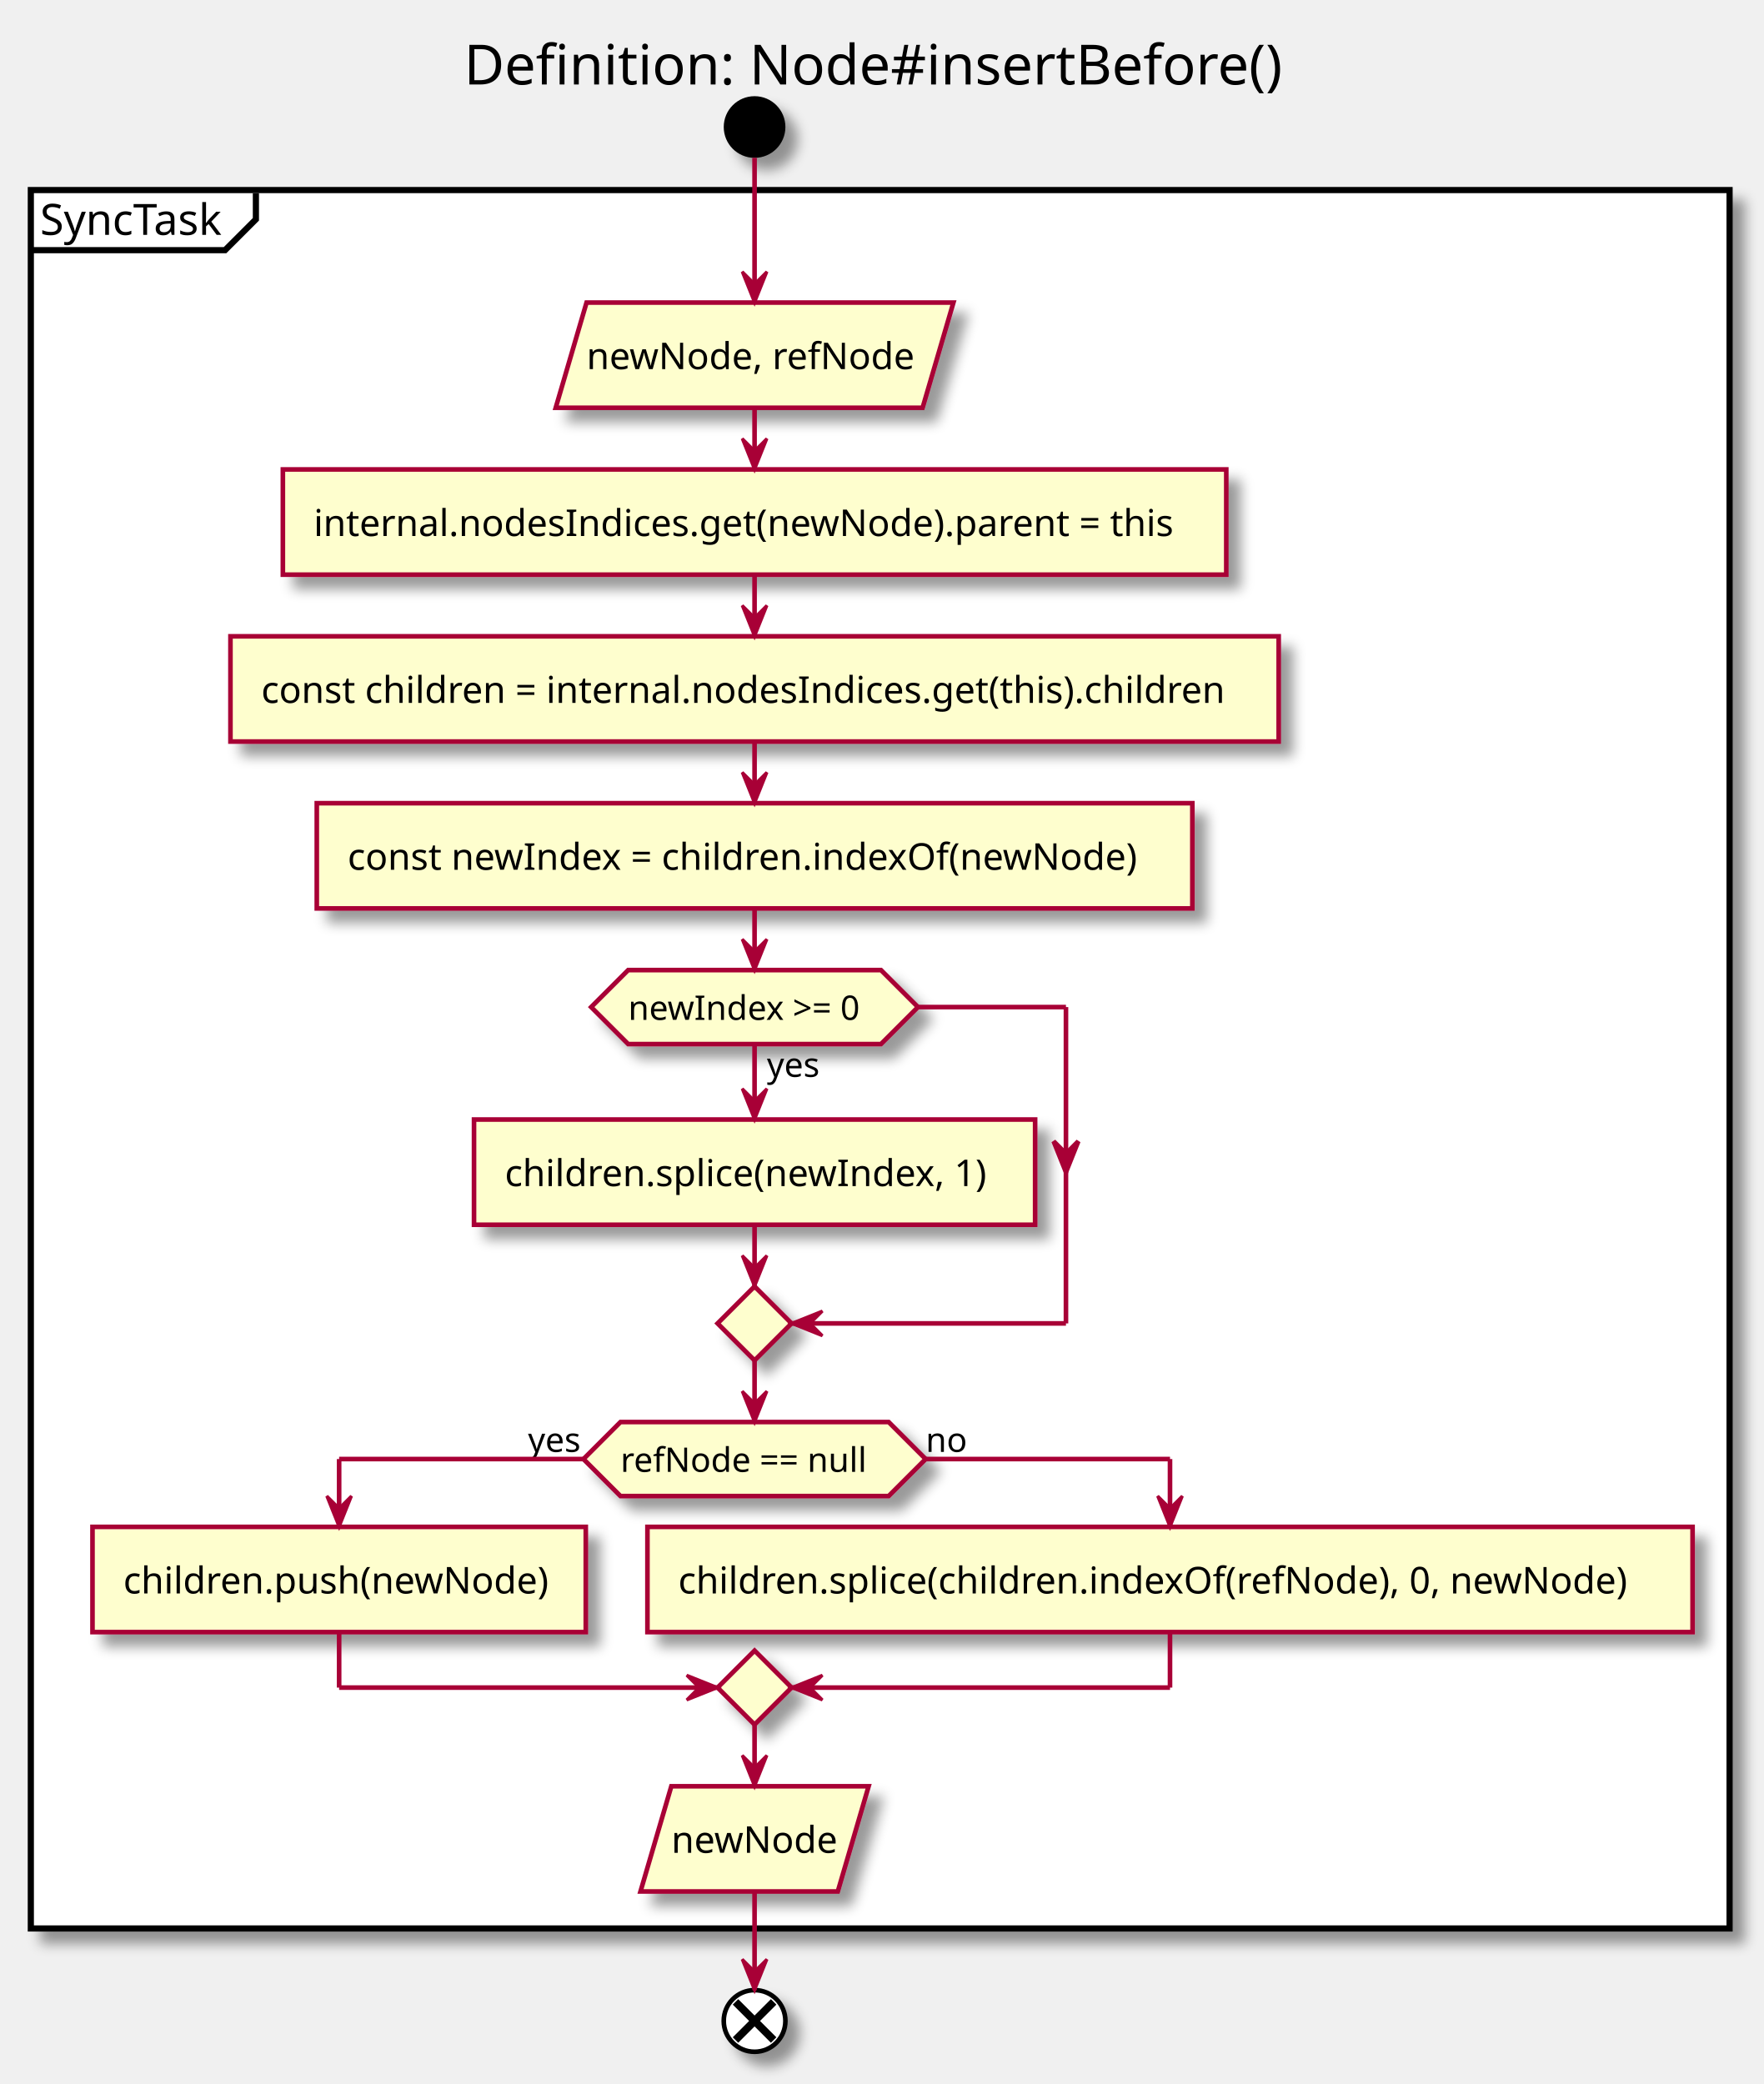
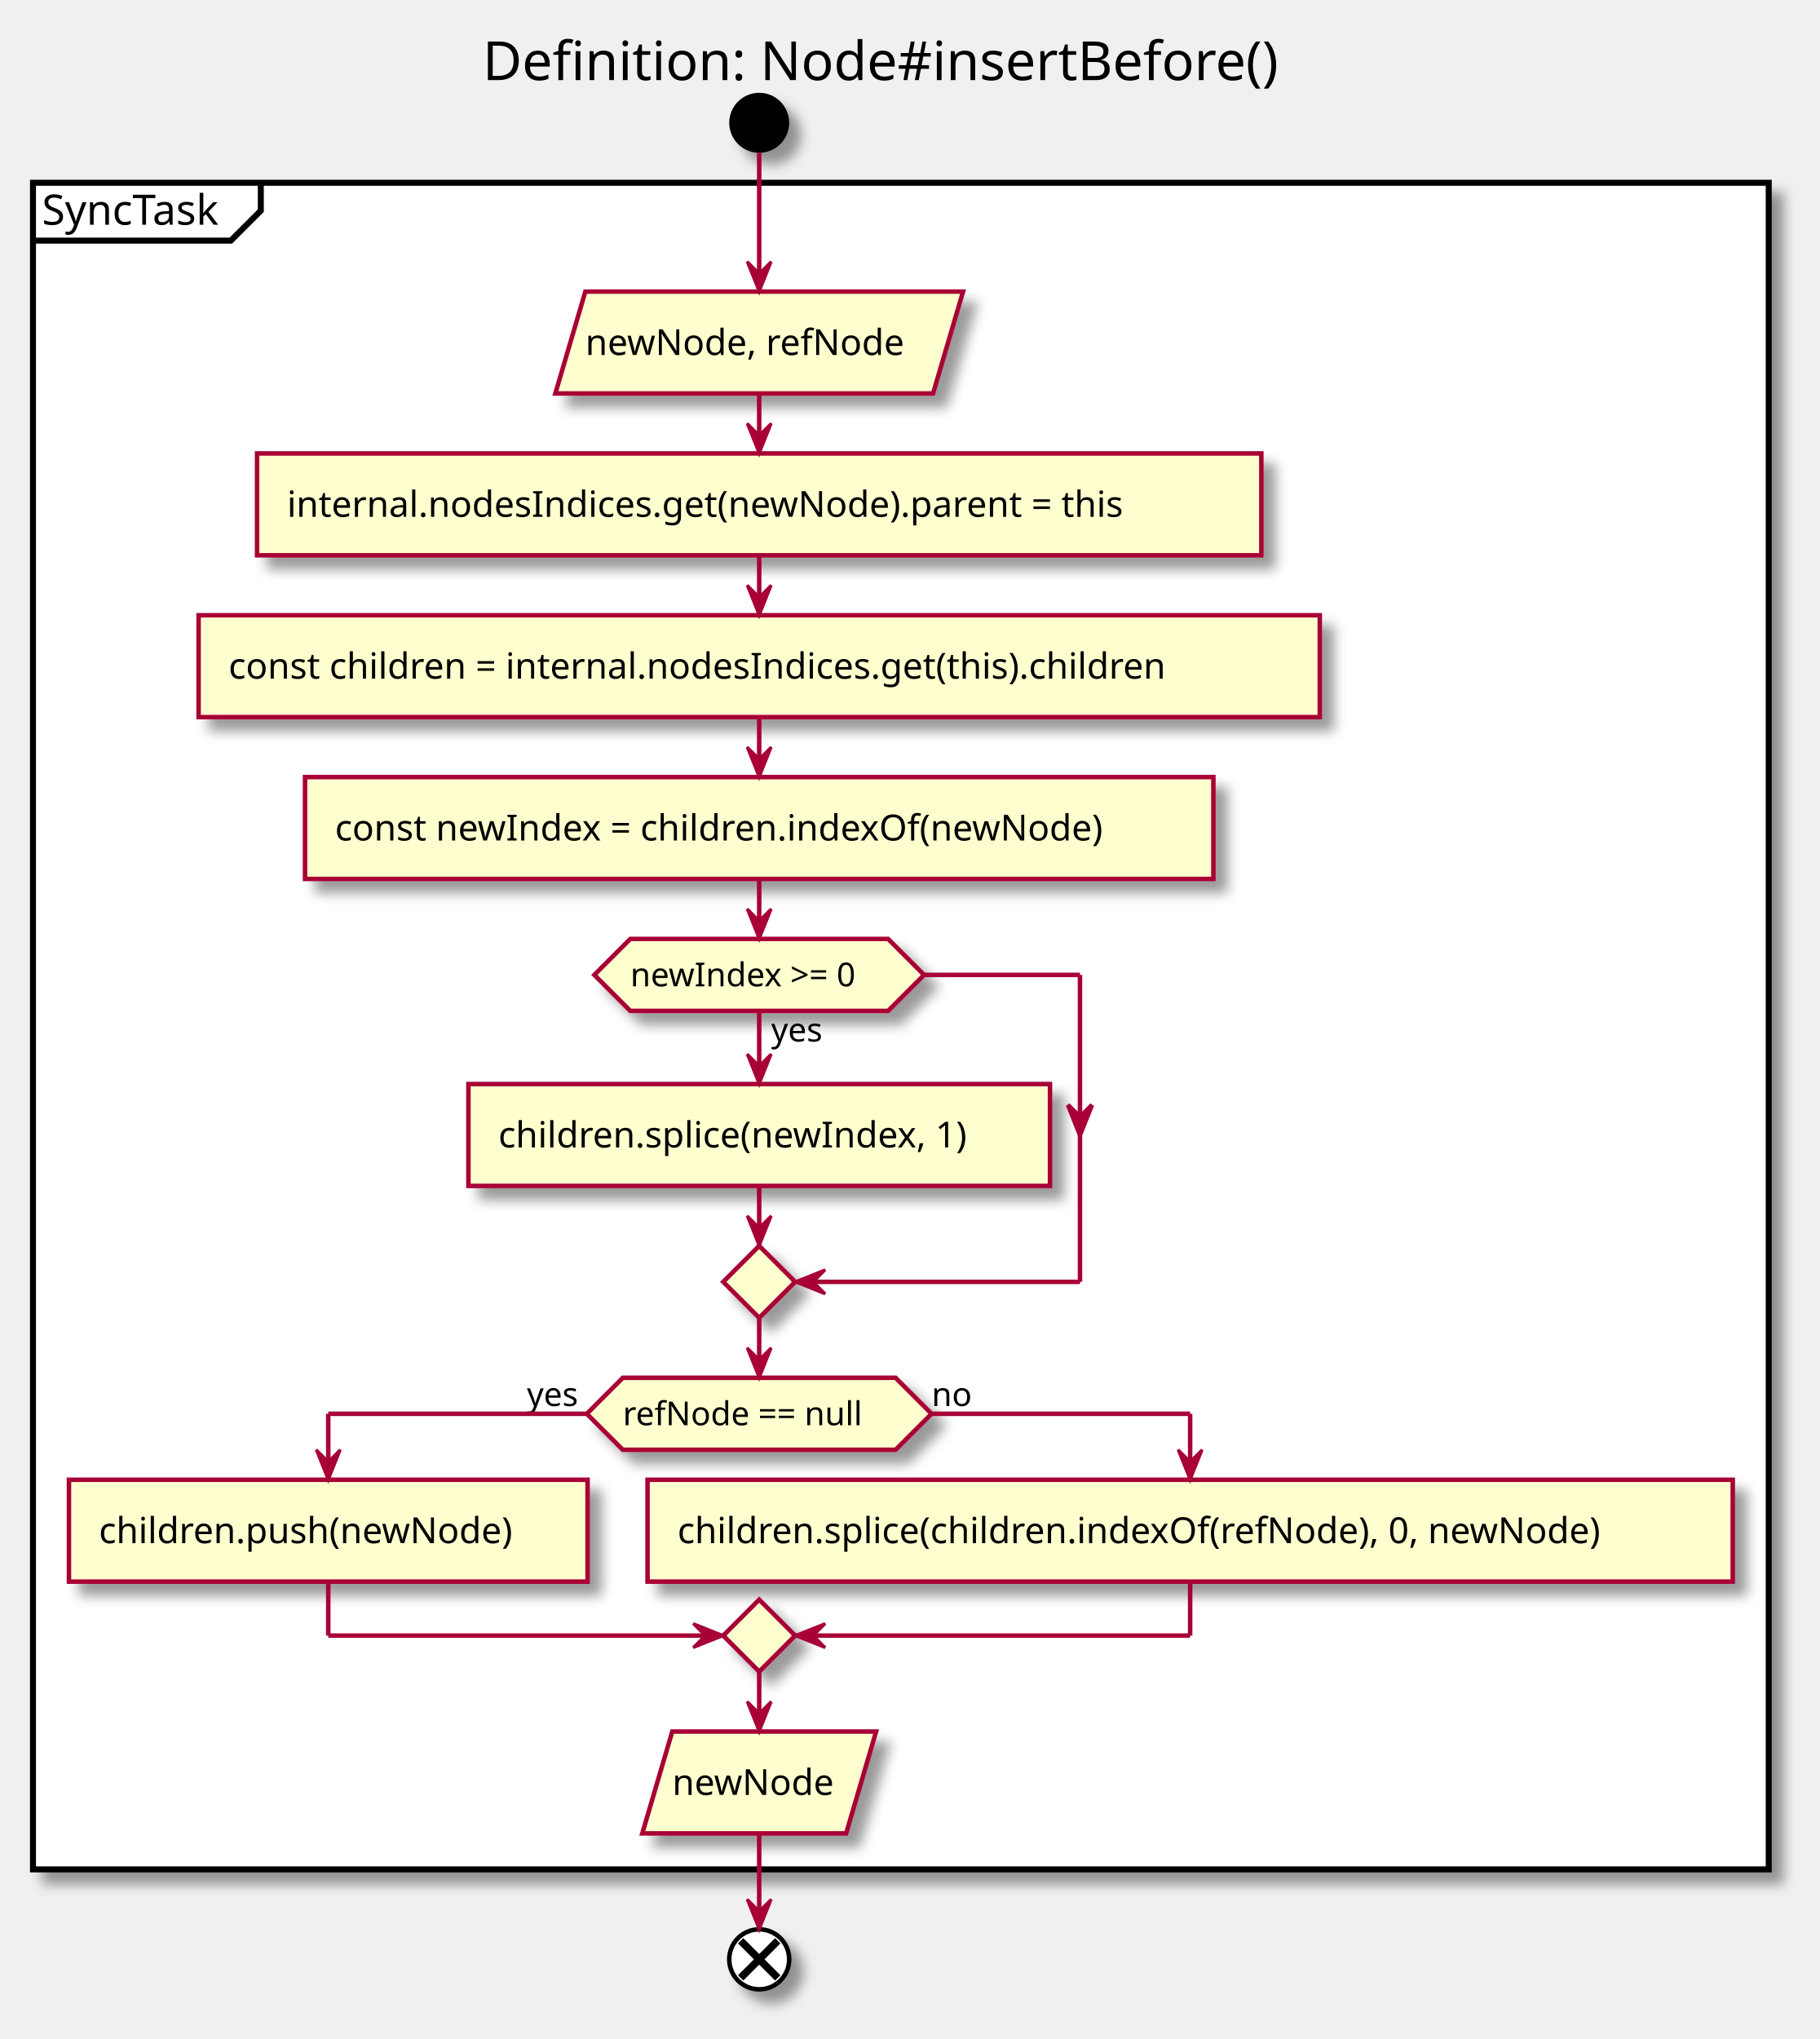
- <svg xmlns="http://www.w3.org/2000/svg" contentScriptType="application/ecmascript" contentStyleType="text/css" height="676px" preserveAspectRatio="none" style="width:572px;height:676px;" version="1.1" viewBox="0 0 572 676" width="572px" zoomAndPan="magnify">
+ <svg xmlns="http://www.w3.org/2000/svg" contentScriptType="application/ecmascript" contentStyleType="text/css" height="680px" preserveAspectRatio="none" style="width:607px;height:680px;" version="1.1" viewBox="0 0 607 680" width="607px" zoomAndPan="magnify">
  <defs>
    <filter height="300%" id="fvqgaft89oich" width="300%" x="-1" y="-1">
      <feGaussianBlur result="blurOut" stdDeviation="2.0" />
      <feColorMatrix in="blurOut" result="blurOut2" type="matrix" values="0 0 0 0 0 0 0 0 0 0 0 0 0 0 0 0 0 0 .4 0" />
      <feOffset dx="4.0" dy="4.0" in="blurOut2" result="blurOut3" />
      <feBlend in="SourceGraphic" in2="blurOut3" mode="normal" />
    </filter>
  </defs>
  <g>
-     <text fill="#000000" font-family="sans-serif" font-size="18" lengthAdjust="spacingAndGlyphs" textLength="269" x="150.5" y="27.402">Definition: Node#insertBefore()</text>
-     <ellipse cx="244.75" cy="41.199" fill="#000000" filter="url(#fvqgaft89oich)" rx="10" ry="10" style="stroke: none; stroke-width: 1.0;" />
-     <rect fill="#FFFFFF" filter="url(#fvqgaft89oich)" height="563.895" style="stroke: #000000; stroke-width: 2.0;" width="551" x="10" y="61.652" />
-     <path d="M83,62.652 L83,71.141 L73,81.141 L10,81.141 " fill="none" style="stroke: #000000; stroke-width: 2.0;" />
-     <text fill="#000000" font-family="sans-serif" font-size="14" lengthAdjust="spacingAndGlyphs" textLength="63" x="13" y="76.188">SyncTask</text>
-     <polygon fill="#FEFECE" filter="url(#fvqgaft89oich)" points="190.25,98.141,309.25,98.141,299.25,132.273,180.25,132.273" style="stroke: #A80036; stroke-width: 1.5;" />
-     <text fill="#000000" font-family="sans-serif" font-size="12" lengthAdjust="spacingAndGlyphs" textLength="109" x="190.25" y="119.742">newNode, refNode</text>
-     <rect fill="#FEFECE" filter="url(#fvqgaft89oich)" height="34.133" style="stroke: #A80036; stroke-width: 1.5;" width="306" x="91.75" y="152.273" />
-     <text fill="#000000" font-family="sans-serif" font-size="12" lengthAdjust="spacingAndGlyphs" textLength="286" x="101.75" y="173.875">internal.nodesIndices.get(newNode).parent = this</text>
-     <rect fill="#FEFECE" filter="url(#fvqgaft89oich)" height="34.133" style="stroke: #A80036; stroke-width: 1.5;" width="340" x="74.75" y="206.406" />
-     <text fill="#000000" font-family="sans-serif" font-size="12" lengthAdjust="spacingAndGlyphs" textLength="320" x="84.75" y="228.008">const children = internal.nodesIndices.get(this).children</text>
-     <rect fill="#FEFECE" filter="url(#fvqgaft89oich)" height="34.133" style="stroke: #A80036; stroke-width: 1.5;" width="284" x="102.75" y="260.539" />
-     <text fill="#000000" font-family="sans-serif" font-size="12" lengthAdjust="spacingAndGlyphs" textLength="264" x="112.75" y="282.141">const newIndex = children.indexOf(newNode)</text>
-     <rect fill="#FEFECE" filter="url(#fvqgaft89oich)" height="34.133" style="stroke: #A80036; stroke-width: 1.5;" width="182" x="153.75" y="363.149" />
-     <text fill="#000000" font-family="sans-serif" font-size="12" lengthAdjust="spacingAndGlyphs" textLength="162" x="163.75" y="384.751">children.splice(newIndex, 1)</text>
-     <polygon fill="#FEFECE" filter="url(#fvqgaft89oich)" points="203.75,314.672,285.75,314.672,297.75,326.672,285.75,338.672,203.75,338.672,191.75,326.672,203.75,314.672" style="stroke: #A80036; stroke-width: 1.5;" />
-     <text fill="#000000" font-family="sans-serif" font-size="11" lengthAdjust="spacingAndGlyphs" textLength="18" x="248.75" y="349.307">yes</text>
-     <text fill="#000000" font-family="sans-serif" font-size="11" lengthAdjust="spacingAndGlyphs" textLength="82" x="203.75" y="330.829">newIndex &gt;= 0</text>
-     <polygon fill="#FEFECE" filter="url(#fvqgaft89oich)" points="244.75,417.282,256.75,429.282,244.75,441.282,232.75,429.282,244.75,417.282" style="stroke: #A80036; stroke-width: 1.5;" />
-     <polygon fill="#FEFECE" filter="url(#fvqgaft89oich)" points="201.25,461.282,288.25,461.282,300.25,473.282,288.25,485.282,201.25,485.282,189.25,473.282,201.25,461.282" style="stroke: #A80036; stroke-width: 1.5;" />
-     <text fill="#000000" font-family="sans-serif" font-size="11" lengthAdjust="spacingAndGlyphs" textLength="87" x="201.25" y="477.44">refNode == null</text>
-     <text fill="#000000" font-family="sans-serif" font-size="11" lengthAdjust="spacingAndGlyphs" textLength="18" x="171.25" y="470.962">yes</text>
-     <text fill="#000000" font-family="sans-serif" font-size="11" lengthAdjust="spacingAndGlyphs" textLength="14" x="300.25" y="470.962">no</text>
-     <rect fill="#FEFECE" filter="url(#fvqgaft89oich)" height="34.133" style="stroke: #A80036; stroke-width: 1.5;" width="160" x="30" y="495.282" />
-     <text fill="#000000" font-family="sans-serif" font-size="12" lengthAdjust="spacingAndGlyphs" textLength="140" x="40" y="516.884">children.push(newNode)</text>
-     <rect fill="#FEFECE" filter="url(#fvqgaft89oich)" height="34.133" style="stroke: #A80036; stroke-width: 1.5;" width="339" x="210" y="495.282" />
-     <text fill="#000000" font-family="sans-serif" font-size="12" lengthAdjust="spacingAndGlyphs" textLength="319" x="220" y="516.884">children.splice(children.indexOf(refNode), 0, newNode)</text>
-     <polygon fill="#FEFECE" filter="url(#fvqgaft89oich)" points="244.75,535.415,256.75,547.415,244.75,559.415,232.75,547.415,244.75,535.415" style="stroke: #A80036; stroke-width: 1.5;" />
-     <polygon fill="#FEFECE" filter="url(#fvqgaft89oich)" points="217.75,579.415,281.75,579.415,271.75,613.548,207.75,613.548" style="stroke: #A80036; stroke-width: 1.5;" />
-     <text fill="#000000" font-family="sans-serif" font-size="12" lengthAdjust="spacingAndGlyphs" textLength="54" x="217.75" y="601.017">newNode</text>
-     <ellipse cx="244.75" cy="655.548" fill="#FFFFFF" filter="url(#fvqgaft89oich)" rx="10" ry="10" style="stroke: #000000; stroke-width: 1.5;" />
-     <line style="stroke: #000000; stroke-width: 2.5;" x1="238.563" x2="250.937" y1="649.361" y2="661.735" />
-     <line style="stroke: #000000; stroke-width: 2.5;" x1="250.937" x2="238.563" y1="649.361" y2="661.735" />
-     <line style="stroke: #A80036; stroke-width: 1.5;" x1="244.75" x2="244.75" y1="132.273" y2="152.273" />
-     <polygon fill="#A80036" points="240.75,142.273,244.75,152.273,248.75,142.273,244.75,146.273" style="stroke: #A80036; stroke-width: 1.0;" />
-     <line style="stroke: #A80036; stroke-width: 1.5;" x1="244.75" x2="244.75" y1="186.406" y2="206.406" />
-     <polygon fill="#A80036" points="240.75,196.406,244.75,206.406,248.75,196.406,244.75,200.406" style="stroke: #A80036; stroke-width: 1.0;" />
-     <line style="stroke: #A80036; stroke-width: 1.5;" x1="244.75" x2="244.75" y1="240.539" y2="260.539" />
-     <polygon fill="#A80036" points="240.75,250.539,244.75,260.539,248.75,250.539,244.75,254.539" style="stroke: #A80036; stroke-width: 1.0;" />
-     <line style="stroke: #A80036; stroke-width: 1.5;" x1="244.75" x2="244.75" y1="338.672" y2="363.149" />
-     <polygon fill="#A80036" points="240.75,353.149,244.75,363.149,248.75,353.149,244.75,357.149" style="stroke: #A80036; stroke-width: 1.0;" />
-     <line style="stroke: #A80036; stroke-width: 1.5;" x1="297.75" x2="345.75" y1="326.672" y2="326.672" />
-     <polygon fill="#A80036" points="341.75,370.216,345.75,380.216,349.75,370.216,345.75,374.216" style="stroke: #A80036; stroke-width: 1.5;" />
-     <line style="stroke: #A80036; stroke-width: 1.5;" x1="345.75" x2="345.75" y1="326.672" y2="429.282" />
-     <line style="stroke: #A80036; stroke-width: 1.5;" x1="345.75" x2="256.75" y1="429.282" y2="429.282" />
-     <polygon fill="#A80036" points="266.75,425.282,256.75,429.282,266.75,433.282,262.75,429.282" style="stroke: #A80036; stroke-width: 1.0;" />
-     <line style="stroke: #A80036; stroke-width: 1.5;" x1="244.75" x2="244.75" y1="397.282" y2="417.282" />
-     <polygon fill="#A80036" points="240.75,407.282,244.75,417.282,248.75,407.282,244.75,411.282" style="stroke: #A80036; stroke-width: 1.0;" />
-     <line style="stroke: #A80036; stroke-width: 1.5;" x1="244.75" x2="244.75" y1="294.672" y2="314.672" />
-     <polygon fill="#A80036" points="240.75,304.672,244.75,314.672,248.75,304.672,244.75,308.672" style="stroke: #A80036; stroke-width: 1.0;" />
-     <line style="stroke: #A80036; stroke-width: 1.5;" x1="189.25" x2="110" y1="473.282" y2="473.282" />
-     <line style="stroke: #A80036; stroke-width: 1.5;" x1="110" x2="110" y1="473.282" y2="495.282" />
-     <polygon fill="#A80036" points="106,485.282,110,495.282,114,485.282,110,489.282" style="stroke: #A80036; stroke-width: 1.0;" />
-     <line style="stroke: #A80036; stroke-width: 1.5;" x1="300.25" x2="379.5" y1="473.282" y2="473.282" />
-     <line style="stroke: #A80036; stroke-width: 1.5;" x1="379.5" x2="379.5" y1="473.282" y2="495.282" />
-     <polygon fill="#A80036" points="375.5,485.282,379.5,495.282,383.5,485.282,379.5,489.282" style="stroke: #A80036; stroke-width: 1.0;" />
-     <line style="stroke: #A80036; stroke-width: 1.5;" x1="110" x2="110" y1="529.415" y2="547.415" />
-     <line style="stroke: #A80036; stroke-width: 1.5;" x1="110" x2="232.75" y1="547.415" y2="547.415" />
-     <polygon fill="#A80036" points="222.75,543.415,232.75,547.415,222.75,551.415,226.75,547.415" style="stroke: #A80036; stroke-width: 1.0;" />
-     <line style="stroke: #A80036; stroke-width: 1.5;" x1="379.5" x2="379.5" y1="529.415" y2="547.415" />
-     <line style="stroke: #A80036; stroke-width: 1.5;" x1="379.5" x2="256.75" y1="547.415" y2="547.415" />
-     <polygon fill="#A80036" points="266.75,543.415,256.75,547.415,266.75,551.415,262.75,547.415" style="stroke: #A80036; stroke-width: 1.0;" />
-     <line style="stroke: #A80036; stroke-width: 1.5;" x1="244.75" x2="244.75" y1="441.282" y2="461.282" />
-     <polygon fill="#A80036" points="240.75,451.282,244.75,461.282,248.75,451.282,244.75,455.282" style="stroke: #A80036; stroke-width: 1.0;" />
-     <line style="stroke: #A80036; stroke-width: 1.5;" x1="244.75" x2="244.75" y1="559.415" y2="579.415" />
-     <polygon fill="#A80036" points="240.75,569.415,244.75,579.415,248.75,569.415,244.75,573.415" style="stroke: #A80036; stroke-width: 1.0;" />
-     <line style="stroke: #A80036; stroke-width: 1.5;" x1="244.75" x2="244.75" y1="51.199" y2="98.141" />
-     <polygon fill="#A80036" points="240.75,88.141,244.75,98.141,248.75,88.141,244.75,92.141" style="stroke: #A80036; stroke-width: 1.0;" />
-     <line style="stroke: #A80036; stroke-width: 1.5;" x1="244.75" x2="244.75" y1="613.548" y2="645.548" />
-     <polygon fill="#A80036" points="240.75,635.548,244.75,645.548,248.75,635.548,244.75,639.548" style="stroke: #A80036; stroke-width: 1.0;" />
+     <text fill="#000000" font-family="sans-serif" font-size="18" lengthAdjust="spacing" textLength="283" x="161" y="26.708">Definition: Node#insertBefore()</text>
+     <ellipse cx="253.25" cy="40.953" fill="#000000" filter="url(#fvqgaft89oich)" rx="10" ry="10" style="stroke:none;stroke-width:1.0;" />
+     <rect fill="#FFFFFF" filter="url(#fvqgaft89oich)" height="562.481" style="stroke:#000000;stroke-width:2.0;" width="579" x="11" y="60.953" />
+     <path d="M87,60.953 L87,70.25 L77,80.25 L11,80.25 " fill="none" style="stroke:#000000;stroke-width:2.0;" />
+     <text fill="#000000" font-family="sans-serif" font-size="14" lengthAdjust="spacing" textLength="66" x="14" y="74.948">SyncTask</text>
+     <polygon fill="#FEFECE" filter="url(#fvqgaft89oich)" points="195.25,97.25,321.25,97.25,311.25,131.219,185.25,131.219" style="stroke:#A80036;stroke-width:1.5;" />
+     <text fill="#000000" font-family="sans-serif" font-size="12" lengthAdjust="spacing" textLength="116" x="195.25" y="118.389">newNode, refNode</text>
+     <rect fill="#FEFECE" filter="url(#fvqgaft89oich)" height="33.969" style="stroke:#A80036;stroke-width:1.5;" width="335" x="85.75" y="151.219" />
+     <text fill="#000000" font-family="sans-serif" font-size="12" lengthAdjust="spacing" textLength="315" x="95.75" y="172.357">internal.nodesIndices.get(newNode).parent = this</text>
+     <rect fill="#FEFECE" filter="url(#fvqgaft89oich)" height="33.969" style="stroke:#A80036;stroke-width:1.5;" width="374" x="66.25" y="205.188" />
+     <text fill="#000000" font-family="sans-serif" font-size="12" lengthAdjust="spacing" textLength="354" x="76.25" y="226.326">const children = internal.nodesIndices.get(this).children</text>
+     <rect fill="#FEFECE" filter="url(#fvqgaft89oich)" height="33.969" style="stroke:#A80036;stroke-width:1.5;" width="303" x="101.75" y="259.156" />
+     <text fill="#000000" font-family="sans-serif" font-size="12" lengthAdjust="spacing" textLength="283" x="111.75" y="280.295">const newIndex = children.indexOf(newNode)</text>
+     <rect fill="#FEFECE" filter="url(#fvqgaft89oich)" height="33.969" style="stroke:#A80036;stroke-width:1.5;" width="194" x="156.25" y="361.527" />
+     <text fill="#000000" font-family="sans-serif" font-size="12" lengthAdjust="spacing" textLength="174" x="166.25" y="382.666">children.splice(newIndex, 1)</text>
+     <polygon fill="#FEFECE" filter="url(#fvqgaft89oich)" points="210.25,313.125,296.25,313.125,308.25,325.125,296.25,337.125,210.25,337.125,198.25,325.125,210.25,313.125" style="stroke:#A80036;stroke-width:1.5;" />
+     <text fill="#000000" font-family="sans-serif" font-size="11" lengthAdjust="spacing" textLength="20" x="257.25" y="347.335">yes</text>
+     <text fill="#000000" font-family="sans-serif" font-size="11" lengthAdjust="spacing" textLength="86" x="210.25" y="328.933">newIndex &gt;= 0</text>
+     <polygon fill="#FEFECE" filter="url(#fvqgaft89oich)" points="253.25,415.496,265.25,427.496,253.25,439.496,241.25,427.496,253.25,415.496" style="stroke:#A80036;stroke-width:1.5;" />
+     <polygon fill="#FEFECE" filter="url(#fvqgaft89oich)" points="207.75,459.496,298.75,459.496,310.75,471.496,298.75,483.496,207.75,483.496,195.75,471.496,207.75,459.496" style="stroke:#A80036;stroke-width:1.5;" />
+     <text fill="#000000" font-family="sans-serif" font-size="11" lengthAdjust="spacing" textLength="91" x="207.75" y="475.304">refNode == null</text>
+     <text fill="#000000" font-family="sans-serif" font-size="11" lengthAdjust="spacing" textLength="20" x="175.75" y="468.902">yes</text>
+     <text fill="#000000" font-family="sans-serif" font-size="11" lengthAdjust="spacing" textLength="14" x="310.75" y="468.902">no</text>
+     <rect fill="#FEFECE" filter="url(#fvqgaft89oich)" height="33.969" style="stroke:#A80036;stroke-width:1.5;" width="173" x="23" y="493.496" />
+     <text fill="#000000" font-family="sans-serif" font-size="12" lengthAdjust="spacing" textLength="153" x="33" y="514.635">children.push(newNode)</text>
+     <rect fill="#FEFECE" filter="url(#fvqgaft89oich)" height="33.969" style="stroke:#A80036;stroke-width:1.5;" width="362" x="216" y="493.496" />
+     <text fill="#000000" font-family="sans-serif" font-size="12" lengthAdjust="spacing" textLength="342" x="226" y="514.635">children.splice(children.indexOf(refNode), 0, newNode)</text>
+     <polygon fill="#FEFECE" filter="url(#fvqgaft89oich)" points="253.25,533.465,265.25,545.465,253.25,557.465,241.25,545.465,253.25,533.465" style="stroke:#A80036;stroke-width:1.5;" />
+     <polygon fill="#FEFECE" filter="url(#fvqgaft89oich)" points="224.25,577.465,292.25,577.465,282.25,611.434,214.25,611.434" style="stroke:#A80036;stroke-width:1.5;" />
+     <text fill="#000000" font-family="sans-serif" font-size="12" lengthAdjust="spacing" textLength="58" x="224.25" y="598.604">newNode</text>
+     <ellipse cx="253.25" cy="653.434" fill="#FFFFFF" filter="url(#fvqgaft89oich)" rx="10" ry="10" style="stroke:#000000;stroke-width:1.5;" />
+     <line style="stroke:#000000;stroke-width:2.5;" x1="247.063" x2="259.437" y1="647.246" y2="659.621" />
+     <line style="stroke:#000000;stroke-width:2.5;" x1="259.437" x2="247.063" y1="647.246" y2="659.621" />
+     <line style="stroke:#A80036;stroke-width:1.5;" x1="253.25" x2="253.25" y1="131.219" y2="151.219" />
+     <polygon fill="#A80036" points="249.25,141.219,253.25,151.219,257.25,141.219,253.25,145.219" style="stroke:#A80036;stroke-width:1.0;" />
+     <line style="stroke:#A80036;stroke-width:1.5;" x1="253.25" x2="253.25" y1="185.188" y2="205.188" />
+     <polygon fill="#A80036" points="249.25,195.188,253.25,205.188,257.25,195.188,253.25,199.188" style="stroke:#A80036;stroke-width:1.0;" />
+     <line style="stroke:#A80036;stroke-width:1.5;" x1="253.25" x2="253.25" y1="239.156" y2="259.156" />
+     <polygon fill="#A80036" points="249.25,249.156,253.25,259.156,257.25,249.156,253.25,253.156" style="stroke:#A80036;stroke-width:1.0;" />
+     <line style="stroke:#A80036;stroke-width:1.5;" x1="253.25" x2="253.25" y1="337.125" y2="361.527" />
+     <polygon fill="#A80036" points="249.25,351.527,253.25,361.527,257.25,351.527,253.25,355.527" style="stroke:#A80036;stroke-width:1.0;" />
+     <line style="stroke:#A80036;stroke-width:1.5;" x1="308.25" x2="360.25" y1="325.125" y2="325.125" />
+     <polygon fill="#A80036" points="356.25,368.512,360.25,378.512,364.25,368.512,360.25,372.512" style="stroke:#A80036;stroke-width:1.5;" />
+     <line style="stroke:#A80036;stroke-width:1.5;" x1="360.25" x2="360.25" y1="325.125" y2="427.496" />
+     <line style="stroke:#A80036;stroke-width:1.5;" x1="360.25" x2="265.25" y1="427.496" y2="427.496" />
+     <polygon fill="#A80036" points="275.25,423.496,265.25,427.496,275.25,431.496,271.25,427.496" style="stroke:#A80036;stroke-width:1.0;" />
+     <line style="stroke:#A80036;stroke-width:1.5;" x1="253.25" x2="253.25" y1="395.496" y2="415.496" />
+     <polygon fill="#A80036" points="249.25,405.496,253.25,415.496,257.25,405.496,253.25,409.496" style="stroke:#A80036;stroke-width:1.0;" />
+     <line style="stroke:#A80036;stroke-width:1.5;" x1="253.25" x2="253.25" y1="293.125" y2="313.125" />
+     <polygon fill="#A80036" points="249.25,303.125,253.25,313.125,257.25,303.125,253.25,307.125" style="stroke:#A80036;stroke-width:1.0;" />
+     <line style="stroke:#A80036;stroke-width:1.5;" x1="195.75" x2="109.5" y1="471.496" y2="471.496" />
+     <line style="stroke:#A80036;stroke-width:1.5;" x1="109.5" x2="109.5" y1="471.496" y2="493.496" />
+     <polygon fill="#A80036" points="105.5,483.496,109.5,493.496,113.5,483.496,109.5,487.496" style="stroke:#A80036;stroke-width:1.0;" />
+     <line style="stroke:#A80036;stroke-width:1.5;" x1="310.75" x2="397" y1="471.496" y2="471.496" />
+     <line style="stroke:#A80036;stroke-width:1.5;" x1="397" x2="397" y1="471.496" y2="493.496" />
+     <polygon fill="#A80036" points="393,483.496,397,493.496,401,483.496,397,487.496" style="stroke:#A80036;stroke-width:1.0;" />
+     <line style="stroke:#A80036;stroke-width:1.5;" x1="109.5" x2="109.5" y1="527.465" y2="545.465" />
+     <line style="stroke:#A80036;stroke-width:1.5;" x1="109.5" x2="241.25" y1="545.465" y2="545.465" />
+     <polygon fill="#A80036" points="231.25,541.465,241.25,545.465,231.25,549.465,235.25,545.465" style="stroke:#A80036;stroke-width:1.0;" />
+     <line style="stroke:#A80036;stroke-width:1.5;" x1="397" x2="397" y1="527.465" y2="545.465" />
+     <line style="stroke:#A80036;stroke-width:1.5;" x1="397" x2="265.25" y1="545.465" y2="545.465" />
+     <polygon fill="#A80036" points="275.25,541.465,265.25,545.465,275.25,549.465,271.25,545.465" style="stroke:#A80036;stroke-width:1.0;" />
+     <line style="stroke:#A80036;stroke-width:1.5;" x1="253.25" x2="253.25" y1="439.496" y2="459.496" />
+     <polygon fill="#A80036" points="249.25,449.496,253.25,459.496,257.25,449.496,253.25,453.496" style="stroke:#A80036;stroke-width:1.0;" />
+     <line style="stroke:#A80036;stroke-width:1.5;" x1="253.25" x2="253.25" y1="557.465" y2="577.465" />
+     <polygon fill="#A80036" points="249.25,567.465,253.25,577.465,257.25,567.465,253.25,571.465" style="stroke:#A80036;stroke-width:1.0;" />
+     <line style="stroke:#A80036;stroke-width:1.5;" x1="253.25" x2="253.25" y1="50.953" y2="97.25" />
+     <polygon fill="#A80036" points="249.25,87.25,253.25,97.25,257.25,87.25,253.25,91.25" style="stroke:#A80036;stroke-width:1.0;" />
+     <line style="stroke:#A80036;stroke-width:1.5;" x1="253.25" x2="253.25" y1="611.434" y2="643.434" />
+     <polygon fill="#A80036" points="249.25,633.434,253.25,643.434,257.25,633.434,253.25,637.434" style="stroke:#A80036;stroke-width:1.0;" />
  </g>
</svg>
